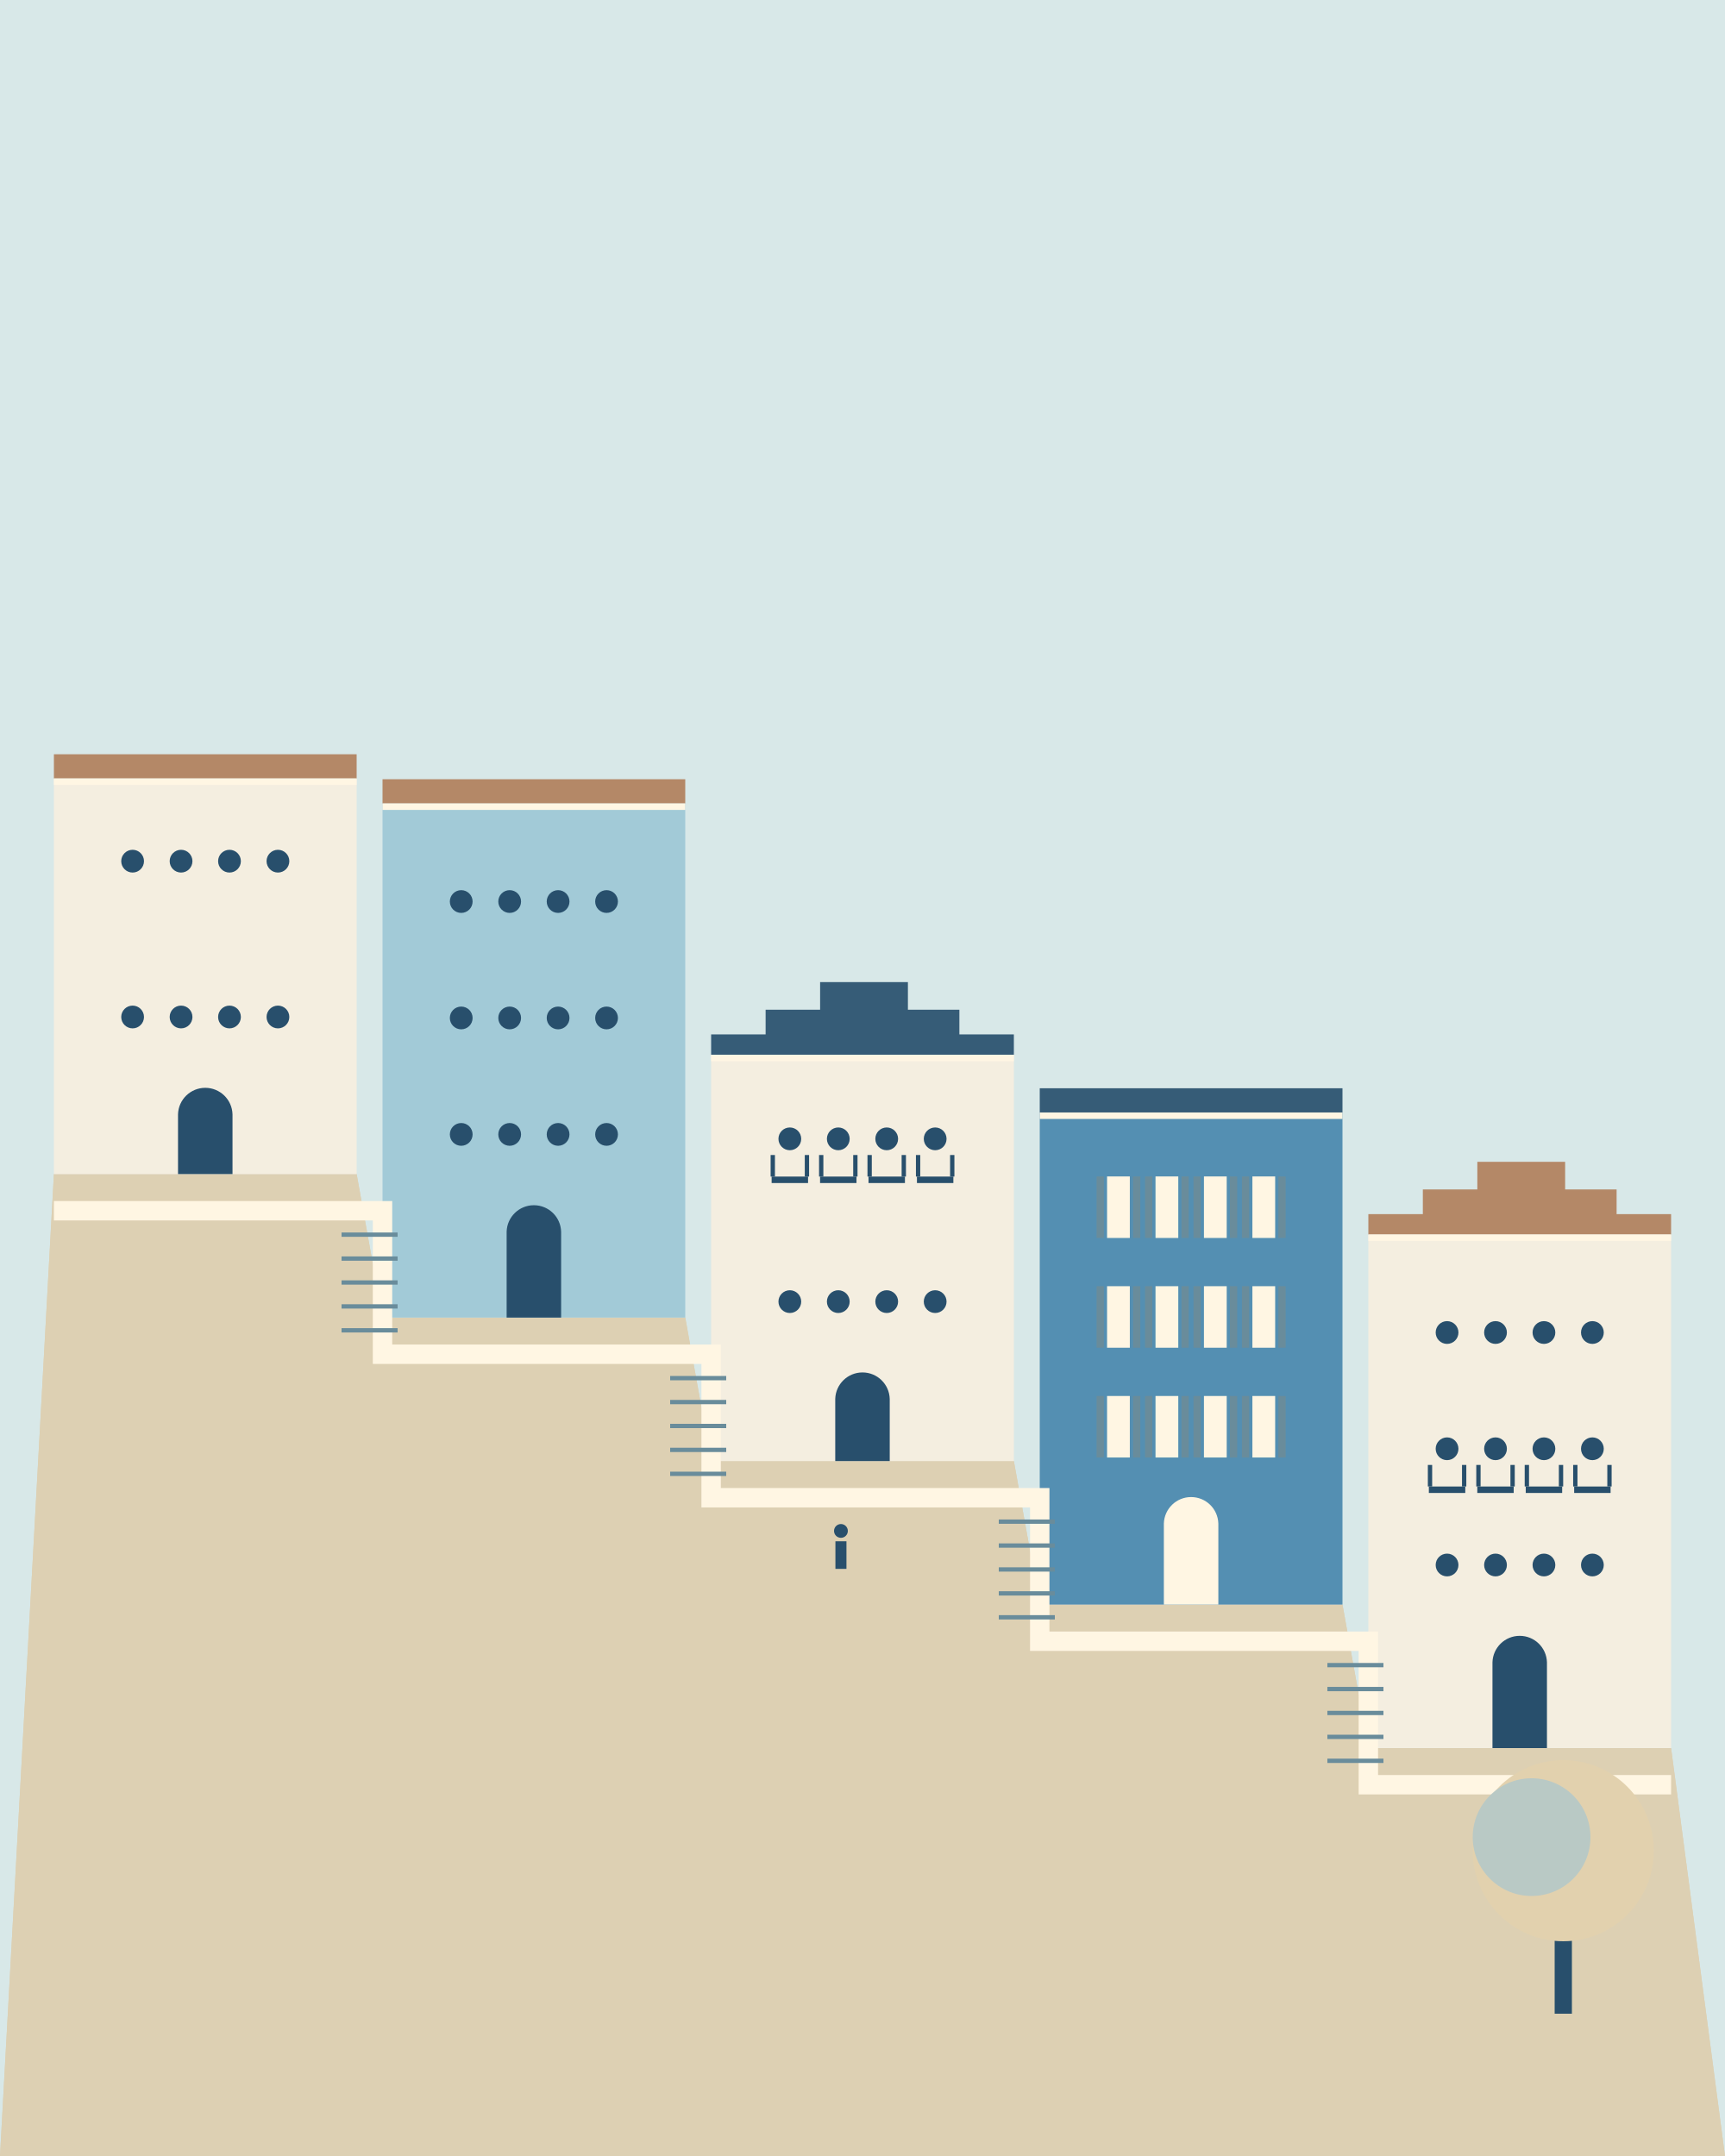
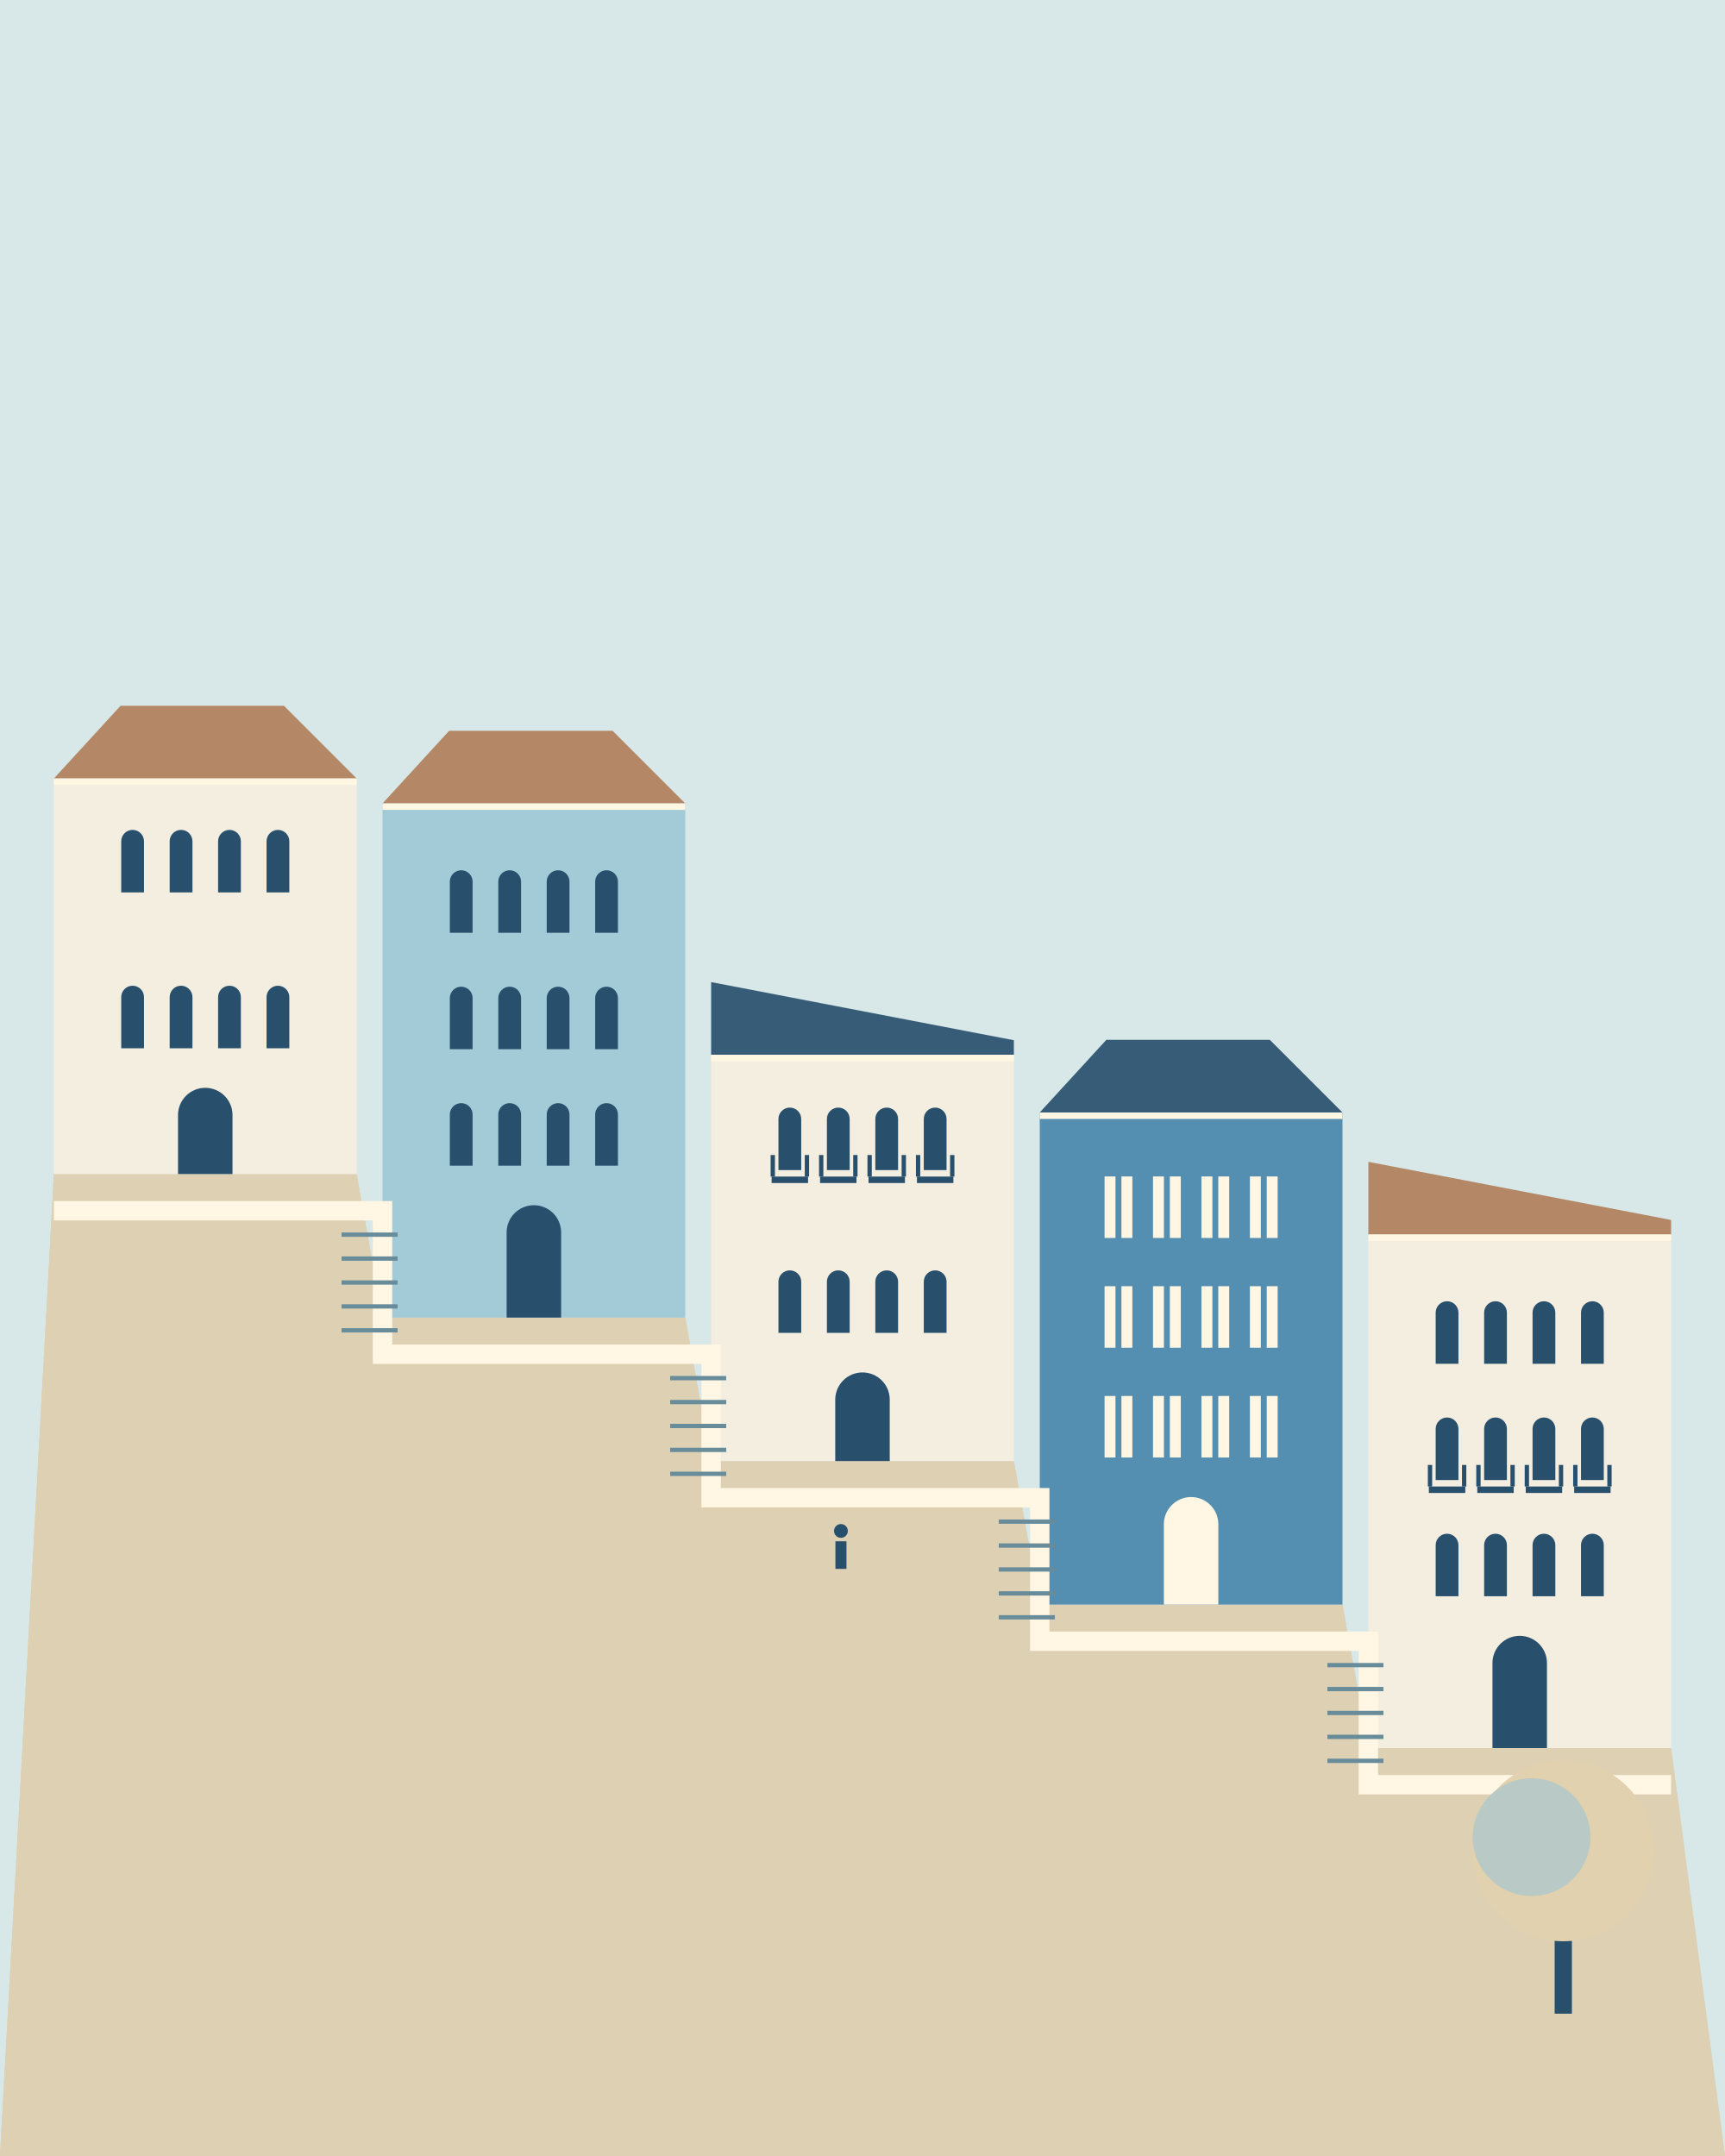
<svg xmlns="http://www.w3.org/2000/svg" width="800" height="1000" viewBox="0 0 800 1000" role="img" aria-label="坂道・hillside-004">
  <rect x="0" y="0" width="800" height="1000" fill="#d8e8e8" />
  <polygon points="25,544.57 165.4,544.57 177.4,611.12 317.8,611.12 329.8,677.68 470.2,677.68 482.2,744.23 622.6,744.23 634.6,810.79 775,810.79 800,1000 0,1000" fill="#ddd0b3" />
  <polygon points="25,544.57 165.4,544.57 177.4,611.12 317.8,611.12 329.8,677.68 470.2,677.68 482.2,744.23 622.6,744.23 634.6,810.79 775,810.79 800,1000 0,1000" fill="#ddd0b3" />
  <g data-building="b0-0">
    <rect x="25" y="361.07" width="140.4" height="183.5" fill="#f4eee0" />
-     <rect x="25" y="349.84" width="140.4" height="11.23" fill="#b48867" />
+     <polygon points="25,361.07 55.89,327.37 131.7,327.37 165.4,361.07" fill="#b48867" />
    <rect x="25" y="361.07" width="140.4" height="3" fill="#fff6e3" />
-     <circle cx="61.5" cy="399.43" r="5.28" fill="#284f6c" />
-     <circle cx="83.97" cy="399.43" r="5.28" fill="#284f6c" />
-     <circle cx="106.43" cy="399.43" r="5.28" fill="#284f6c" />
-     <circle cx="128.9" cy="399.43" r="5.28" fill="#284f6c" />
-     <circle cx="61.5" cy="471.7" r="5.28" fill="#284f6c" />
-     <circle cx="83.97" cy="471.7" r="5.28" fill="#284f6c" />
-     <circle cx="106.43" cy="471.7" r="5.28" fill="#284f6c" />
-     <circle cx="128.9" cy="471.7" r="5.28" fill="#284f6c" />
+     <path d="M56.22 413.93V390.2a5.28 5.28 0 0 1 10.56 0V413.93Z" fill="#284f6c" />
+     <path d="M78.69 413.93V390.2a5.28 5.28 0 0 1 10.56 0V413.93Z" fill="#284f6c" />
+     <path d="M101.15 413.93V390.2a5.28 5.28 0 0 1 10.56 0V413.93Z" fill="#284f6c" />
+     <path d="M123.62 413.93V390.2a5.28 5.28 0 0 1 10.56 0V413.93Z" fill="#284f6c" />
+     <path d="M56.22 486.2V462.48a5.28 5.28 0 0 1 10.56 0V486.2Z" fill="#284f6c" />
+     <path d="M78.69 486.2V462.48a5.28 5.28 0 0 1 10.56 0V486.2Z" fill="#284f6c" />
+     <path d="M101.15 486.2V462.48a5.28 5.28 0 0 1 10.56 0V486.2Z" fill="#284f6c" />
+     <path d="M123.62 486.2V462.48a5.28 5.28 0 0 1 10.56 0V486.2Z" fill="#284f6c" />
    <path d="M82.56 544.57V516.84a12.64 12.64 0 0 1 25.27 0V544.57Z" fill="#284f6c" />
  </g>
  <g data-building="b0-1">
    <rect x="177.4" y="372.65" width="140.4" height="238.47" fill="#a2cad7" />
-     <rect x="177.4" y="361.42" width="140.4" height="11.23" fill="#b48867" />
+     <polygon points="177.4,372.65 208.29,338.95 284.1,338.95 317.8,372.65" fill="#b48867" />
    <rect x="177.4" y="372.65" width="140.4" height="3" fill="#fff6e3" />
-     <circle cx="213.9" cy="418.15" r="5.28" fill="#284f6c" />
-     <circle cx="236.37" cy="418.15" r="5.28" fill="#284f6c" />
-     <circle cx="258.83" cy="418.15" r="5.28" fill="#284f6c" />
-     <circle cx="281.3" cy="418.15" r="5.28" fill="#284f6c" />
-     <circle cx="213.9" cy="472.15" r="5.28" fill="#284f6c" />
-     <circle cx="236.37" cy="472.15" r="5.28" fill="#284f6c" />
-     <circle cx="258.83" cy="472.15" r="5.28" fill="#284f6c" />
-     <circle cx="281.3" cy="472.15" r="5.28" fill="#284f6c" />
-     <circle cx="213.9" cy="526.16" r="5.28" fill="#284f6c" />
-     <circle cx="236.37" cy="526.16" r="5.28" fill="#284f6c" />
-     <circle cx="258.83" cy="526.16" r="5.28" fill="#284f6c" />
-     <circle cx="281.3" cy="526.16" r="5.28" fill="#284f6c" />
+     <path d="M208.62 432.65V408.93a5.28 5.28 0 0 1 10.56 0V432.65Z" fill="#284f6c" />
+     <path d="M231.09 432.65V408.93a5.28 5.28 0 0 1 10.56 0V432.65Z" fill="#284f6c" />
+     <path d="M253.55 432.65V408.93a5.28 5.28 0 0 1 10.56 0V432.65Z" fill="#284f6c" />
+     <path d="M276.02 432.65V408.93a5.28 5.28 0 0 1 10.56 0V432.65Z" fill="#284f6c" />
+     <path d="M208.62 486.65V462.93a5.28 5.28 0 0 1 10.56 0V486.65Z" fill="#284f6c" />
+     <path d="M231.09 486.65V462.93a5.28 5.28 0 0 1 10.56 0V486.65Z" fill="#284f6c" />
+     <path d="M253.55 486.65V462.93a5.28 5.28 0 0 1 10.56 0V486.65Z" fill="#284f6c" />
+     <path d="M276.02 486.65V462.93a5.28 5.28 0 0 1 10.56 0V486.65Z" fill="#284f6c" />
+     <path d="M208.62 540.66V516.94a5.28 5.28 0 0 1 10.56 0V540.66Z" fill="#284f6c" />
+     <path d="M231.09 540.66V516.94a5.28 5.28 0 0 1 10.56 0V540.66Z" fill="#284f6c" />
+     <path d="M253.55 540.66V516.94a5.28 5.28 0 0 1 10.56 0V540.66Z" fill="#284f6c" />
+     <path d="M276.02 540.66V516.94a5.28 5.28 0 0 1 10.56 0V540.66Z" fill="#284f6c" />
    <path d="M234.96 611.12V571.29a12.64 12.64 0 0 1 25.27 0V611.12Z" fill="#284f6c" />
  </g>
  <g data-building="b0-2">
    <rect x="329.8" y="489.22" width="140.4" height="188.46" fill="#f4eee0" />
-     <polygon points="329.8,489.22 329.8,479.78 355.07,479.78 355.07,468.33 380.34,468.33 380.34,455.52 421.06,455.52 421.06,468.33 444.93,468.33 444.93,479.78 470.2,479.78 470.2,489.22" fill="#365c77" />
+     <polygon points="329.8,489.22 329.8,455.52 470.2,482.48 470.2,489.22" fill="#365c77" />
    <rect x="329.8" y="489.22" width="140.4" height="3" fill="#fff6e3" />
-     <circle cx="366.3" cy="528.22" r="5.28" fill="#284f6c" />
+     <path d="M361.02 542.72V519a5.28 5.28 0 0 1 10.56 0V542.72Z" fill="#284f6c" />
    <rect x="357.86" y="545.72" width="16.89" height="3" fill="#284f6c" />
    <path d="M358.39 535.72v10m15.84 -10v10" fill="none" stroke="#284f6c" stroke-width="2" />
-     <circle cx="388.77" cy="528.22" r="5.28" fill="#284f6c" />
+     <path d="M383.49 542.72V519a5.28 5.28 0 0 1 10.56 0V542.72Z" fill="#284f6c" />
    <rect x="380.32" y="545.72" width="16.89" height="3" fill="#284f6c" />
    <path d="M380.85 535.72v10m15.84 -10v10" fill="none" stroke="#284f6c" stroke-width="2" />
-     <circle cx="411.23" cy="528.22" r="5.28" fill="#284f6c" />
+     <path d="M405.95 542.72V519a5.28 5.28 0 0 1 10.56 0V542.72Z" fill="#284f6c" />
    <rect x="402.79" y="545.72" width="16.89" height="3" fill="#284f6c" />
    <path d="M403.31 535.72v10m15.84 -10v10" fill="none" stroke="#284f6c" stroke-width="2" />
-     <circle cx="433.7" cy="528.22" r="5.28" fill="#284f6c" />
+     <path d="M428.42 542.72V519a5.28 5.28 0 0 1 10.56 0V542.72Z" fill="#284f6c" />
    <rect x="425.25" y="545.72" width="16.89" height="3" fill="#284f6c" />
    <path d="M425.78 535.72v10m15.84 -10v10" fill="none" stroke="#284f6c" stroke-width="2" />
-     <circle cx="366.3" cy="603.72" r="5.28" fill="#284f6c" />
-     <circle cx="388.77" cy="603.72" r="5.28" fill="#284f6c" />
-     <circle cx="411.23" cy="603.72" r="5.28" fill="#284f6c" />
-     <circle cx="433.7" cy="603.72" r="5.28" fill="#284f6c" />
+     <path d="M361.02 618.22V594.5a5.28 5.28 0 0 1 10.56 0V618.22Z" fill="#284f6c" />
+     <path d="M383.49 618.22V594.5a5.28 5.28 0 0 1 10.56 0V618.22Z" fill="#284f6c" />
+     <path d="M405.95 618.22V594.5a5.28 5.28 0 0 1 10.56 0V618.22Z" fill="#284f6c" />
+     <path d="M428.42 618.22V594.5a5.28 5.28 0 0 1 10.56 0V618.22Z" fill="#284f6c" />
    <path d="M387.36 677.68V648.85a12.64 12.64 0 0 1 25.27 0V677.68Z" fill="#284f6c" />
  </g>
  <g data-building="b0-3">
    <rect x="482.2" y="515.99" width="140.4" height="228.24" fill="#548fb2" />
-     <rect x="482.2" y="504.76" width="140.4" height="11.23" fill="#365c77" />
+     <polygon points="482.2,515.99 513.09,482.29 588.9,482.29 622.6,515.99" fill="#365c77" />
    <rect x="482.2" y="515.99" width="140.4" height="3" fill="#fff6e3" />
-     <rect x="513.42" y="545.66" width="10.56" height="28.53" fill="#fff6e3" />
-     <rect x="508.57" y="545.66" width="3.38" height="28.53" fill="#698c9b" />
-     <rect x="525.46" y="545.66" width="3.38" height="28.53" fill="#698c9b" />
-     <rect x="535.89" y="545.66" width="10.56" height="28.53" fill="#fff6e3" />
-     <rect x="531.03" y="545.66" width="3.38" height="28.53" fill="#698c9b" />
-     <rect x="547.93" y="545.66" width="3.38" height="28.53" fill="#698c9b" />
-     <rect x="558.35" y="545.66" width="10.56" height="28.53" fill="#fff6e3" />
-     <rect x="553.5" y="545.66" width="3.38" height="28.53" fill="#698c9b" />
-     <rect x="570.39" y="545.66" width="3.38" height="28.53" fill="#698c9b" />
-     <rect x="580.82" y="545.66" width="10.56" height="28.53" fill="#fff6e3" />
-     <rect x="575.96" y="545.66" width="3.38" height="28.53" fill="#698c9b" />
-     <rect x="592.85" y="545.66" width="3.38" height="28.53" fill="#698c9b" />
-     <rect x="513.42" y="596.57" width="10.56" height="28.53" fill="#fff6e3" />
-     <rect x="508.57" y="596.57" width="3.38" height="28.53" fill="#698c9b" />
-     <rect x="525.46" y="596.57" width="3.38" height="28.53" fill="#698c9b" />
-     <rect x="535.89" y="596.57" width="10.56" height="28.53" fill="#fff6e3" />
-     <rect x="531.03" y="596.57" width="3.38" height="28.53" fill="#698c9b" />
-     <rect x="547.93" y="596.57" width="3.38" height="28.53" fill="#698c9b" />
-     <rect x="558.35" y="596.57" width="10.56" height="28.53" fill="#fff6e3" />
-     <rect x="553.5" y="596.57" width="3.38" height="28.53" fill="#698c9b" />
-     <rect x="570.39" y="596.57" width="3.38" height="28.53" fill="#698c9b" />
-     <rect x="580.82" y="596.57" width="10.56" height="28.53" fill="#fff6e3" />
-     <rect x="575.96" y="596.57" width="3.38" height="28.53" fill="#698c9b" />
-     <rect x="592.85" y="596.57" width="3.38" height="28.53" fill="#698c9b" />
-     <rect x="513.42" y="647.49" width="10.56" height="28.53" fill="#fff6e3" />
-     <rect x="508.57" y="647.49" width="3.38" height="28.53" fill="#698c9b" />
-     <rect x="525.46" y="647.49" width="3.38" height="28.53" fill="#698c9b" />
-     <rect x="535.89" y="647.49" width="10.56" height="28.53" fill="#fff6e3" />
-     <rect x="531.03" y="647.49" width="3.38" height="28.53" fill="#698c9b" />
-     <rect x="547.93" y="647.49" width="3.38" height="28.53" fill="#698c9b" />
-     <rect x="558.35" y="647.49" width="10.56" height="28.53" fill="#fff6e3" />
-     <rect x="553.5" y="647.49" width="3.38" height="28.53" fill="#698c9b" />
-     <rect x="570.39" y="647.49" width="3.38" height="28.53" fill="#698c9b" />
-     <rect x="580.82" y="647.49" width="10.56" height="28.53" fill="#fff6e3" />
-     <rect x="575.96" y="647.49" width="3.38" height="28.53" fill="#698c9b" />
-     <rect x="592.85" y="647.49" width="3.38" height="28.53" fill="#698c9b" />
+     <rect x="512.26" y="545.66" width="5.07" height="28.53" fill="#fff6e3" />
+     <rect x="520.08" y="545.66" width="5.07" height="28.53" fill="#fff6e3" />
+     <rect x="534.73" y="545.66" width="5.07" height="28.53" fill="#fff6e3" />
+     <rect x="542.54" y="545.66" width="5.07" height="28.53" fill="#fff6e3" />
+     <rect x="557.19" y="545.66" width="5.07" height="28.53" fill="#fff6e3" />
+     <rect x="565" y="545.66" width="5.07" height="28.53" fill="#fff6e3" />
+     <rect x="579.66" y="545.66" width="5.07" height="28.53" fill="#fff6e3" />
+     <rect x="587.47" y="545.66" width="5.07" height="28.53" fill="#fff6e3" />
+     <rect x="512.26" y="596.57" width="5.07" height="28.53" fill="#fff6e3" />
+     <rect x="520.08" y="596.57" width="5.07" height="28.53" fill="#fff6e3" />
+     <rect x="534.73" y="596.57" width="5.07" height="28.53" fill="#fff6e3" />
+     <rect x="542.54" y="596.57" width="5.07" height="28.53" fill="#fff6e3" />
+     <rect x="557.19" y="596.57" width="5.07" height="28.53" fill="#fff6e3" />
+     <rect x="565" y="596.57" width="5.07" height="28.53" fill="#fff6e3" />
+     <rect x="579.66" y="596.57" width="5.07" height="28.53" fill="#fff6e3" />
+     <rect x="587.47" y="596.57" width="5.07" height="28.53" fill="#fff6e3" />
+     <rect x="512.26" y="647.49" width="5.07" height="28.53" fill="#fff6e3" />
+     <rect x="520.08" y="647.49" width="5.07" height="28.53" fill="#fff6e3" />
+     <rect x="534.73" y="647.49" width="5.07" height="28.53" fill="#fff6e3" />
+     <rect x="542.54" y="647.49" width="5.07" height="28.53" fill="#fff6e3" />
+     <rect x="557.19" y="647.49" width="5.07" height="28.53" fill="#fff6e3" />
+     <rect x="565" y="647.49" width="5.07" height="28.53" fill="#fff6e3" />
+     <rect x="579.66" y="647.49" width="5.07" height="28.53" fill="#fff6e3" />
+     <rect x="587.47" y="647.49" width="5.07" height="28.53" fill="#fff6e3" />
    <path d="M539.76 744.23V706.65a12.64 12.64 0 0 1 25.27 0V744.23Z" fill="#fff6e3" />
  </g>
  <g data-building="b0-4">
    <rect x="634.6" y="572.58" width="140.4" height="238.21" fill="#f4eee0" />
-     <polygon points="634.6,572.58 634.6,563.14 659.87,563.14 659.87,551.69 685.14,551.69 685.14,538.88 725.86,538.88 725.86,551.69 749.73,551.69 749.73,563.14 775,563.14 775,572.58" fill="#b48867" />
+     <polygon points="634.6,572.58 634.6,538.88 775,565.84 775,572.58" fill="#b48867" />
    <rect x="634.6" y="572.58" width="140.4" height="3" fill="#fff6e3" />
-     <circle cx="671.1" cy="618.05" r="5.28" fill="#284f6c" />
-     <circle cx="693.57" cy="618.05" r="5.28" fill="#284f6c" />
-     <circle cx="716.03" cy="618.05" r="5.28" fill="#284f6c" />
-     <circle cx="738.5" cy="618.05" r="5.28" fill="#284f6c" />
-     <circle cx="671.1" cy="671.97" r="5.28" fill="#284f6c" />
+     <path d="M665.82 632.55V608.83a5.28 5.28 0 0 1 10.56 0V632.55Z" fill="#284f6c" />
+     <path d="M688.29 632.55V608.83a5.28 5.28 0 0 1 10.56 0V632.55Z" fill="#284f6c" />
+     <path d="M710.75 632.55V608.83a5.28 5.28 0 0 1 10.56 0V632.55Z" fill="#284f6c" />
+     <path d="M733.22 632.55V608.83a5.28 5.28 0 0 1 10.56 0V632.55Z" fill="#284f6c" />
+     <path d="M665.82 686.47V662.74a5.28 5.28 0 0 1 10.56 0V686.47Z" fill="#284f6c" />
    <rect x="662.66" y="689.47" width="16.89" height="3" fill="#284f6c" />
    <path d="M663.19 679.47v10m15.84 -10v10" fill="none" stroke="#284f6c" stroke-width="2" />
-     <circle cx="693.57" cy="671.97" r="5.28" fill="#284f6c" />
+     <path d="M688.29 686.47V662.74a5.28 5.28 0 0 1 10.56 0V686.47Z" fill="#284f6c" />
    <rect x="685.12" y="689.47" width="16.89" height="3" fill="#284f6c" />
    <path d="M685.65 679.47v10m15.84 -10v10" fill="none" stroke="#284f6c" stroke-width="2" />
-     <circle cx="716.03" cy="671.97" r="5.28" fill="#284f6c" />
+     <path d="M710.75 686.47V662.74a5.28 5.28 0 0 1 10.56 0V686.47Z" fill="#284f6c" />
    <rect x="707.59" y="689.47" width="16.89" height="3" fill="#284f6c" />
    <path d="M708.11 679.47v10m15.84 -10v10" fill="none" stroke="#284f6c" stroke-width="2" />
-     <circle cx="738.5" cy="671.97" r="5.28" fill="#284f6c" />
+     <path d="M733.22 686.47V662.74a5.28 5.28 0 0 1 10.56 0V686.47Z" fill="#284f6c" />
    <rect x="730.05" y="689.47" width="16.89" height="3" fill="#284f6c" />
    <path d="M730.58 679.47v10m15.84 -10v10" fill="none" stroke="#284f6c" stroke-width="2" />
-     <circle cx="671.1" cy="725.88" r="5.28" fill="#284f6c" />
-     <circle cx="693.57" cy="725.88" r="5.28" fill="#284f6c" />
-     <circle cx="716.03" cy="725.88" r="5.28" fill="#284f6c" />
-     <circle cx="738.5" cy="725.88" r="5.28" fill="#284f6c" />
+     <path d="M665.82 740.38V716.66a5.28 5.28 0 0 1 10.56 0V740.38Z" fill="#284f6c" />
+     <path d="M688.29 740.38V716.66a5.28 5.28 0 0 1 10.56 0V740.38Z" fill="#284f6c" />
+     <path d="M710.75 740.38V716.66a5.28 5.28 0 0 1 10.56 0V740.38Z" fill="#284f6c" />
+     <path d="M733.22 740.38V716.66a5.28 5.28 0 0 1 10.56 0V740.38Z" fill="#284f6c" />
    <path d="M692.16 810.79V771.02a12.64 12.64 0 0 1 25.27 0V810.79Z" fill="#284f6c" />
  </g>
  <path d="M25 561.57H165.4V561.57H177.4V628.12H317.8V628.12H329.8V694.68H470.2V694.68H482.2V761.23H622.6V761.23H634.6V827.79H775V827.79" fill="none" stroke="#fff6e3" stroke-width="9" />
  <path d="M158.4 572.66h26" fill="none" stroke="#698c9b" stroke-width="2" />
  <path d="M158.4 583.75h26" fill="none" stroke="#698c9b" stroke-width="2" />
  <path d="M158.4 594.85h26" fill="none" stroke="#698c9b" stroke-width="2" />
  <path d="M158.4 605.94h26" fill="none" stroke="#698c9b" stroke-width="2" />
  <path d="M158.4 617.03h26" fill="none" stroke="#698c9b" stroke-width="2" />
  <path d="M310.8 639.21h26" fill="none" stroke="#698c9b" stroke-width="2" />
  <path d="M310.8 650.31h26" fill="none" stroke="#698c9b" stroke-width="2" />
  <path d="M310.8 661.4h26" fill="none" stroke="#698c9b" stroke-width="2" />
  <path d="M310.8 672.49h26" fill="none" stroke="#698c9b" stroke-width="2" />
  <path d="M310.8 683.59h26" fill="none" stroke="#698c9b" stroke-width="2" />
  <path d="M463.2 705.77h26" fill="none" stroke="#698c9b" stroke-width="2" />
  <path d="M463.2 716.86h26" fill="none" stroke="#698c9b" stroke-width="2" />
  <path d="M463.2 727.95h26" fill="none" stroke="#698c9b" stroke-width="2" />
  <path d="M463.2 739.05h26" fill="none" stroke="#698c9b" stroke-width="2" />
  <path d="M463.2 750.14h26" fill="none" stroke="#698c9b" stroke-width="2" />
  <path d="M615.6 772.32h26" fill="none" stroke="#698c9b" stroke-width="2" />
  <path d="M615.6 783.42h26" fill="none" stroke="#698c9b" stroke-width="2" />
  <path d="M615.6 794.51h26" fill="none" stroke="#698c9b" stroke-width="2" />
  <path d="M615.6 805.6h26" fill="none" stroke="#698c9b" stroke-width="2" />
  <path d="M615.6 816.7h26" fill="none" stroke="#698c9b" stroke-width="2" />
  <rect x="721" y="883.6" width="8" height="50.4" fill="#284f6c" />
  <circle cx="725" cy="858.4" r="42" fill="#e2d1ae" />
  <circle cx="710.3" cy="852.1" r="27.3" fill="#b9c9c5" />
  <circle cx="390" cy="710.08" r="3.2" fill="#284f6c" />
  <rect x="387.44" y="714.88" width="5.12" height="12.8" fill="#284f6c" />
</svg>
